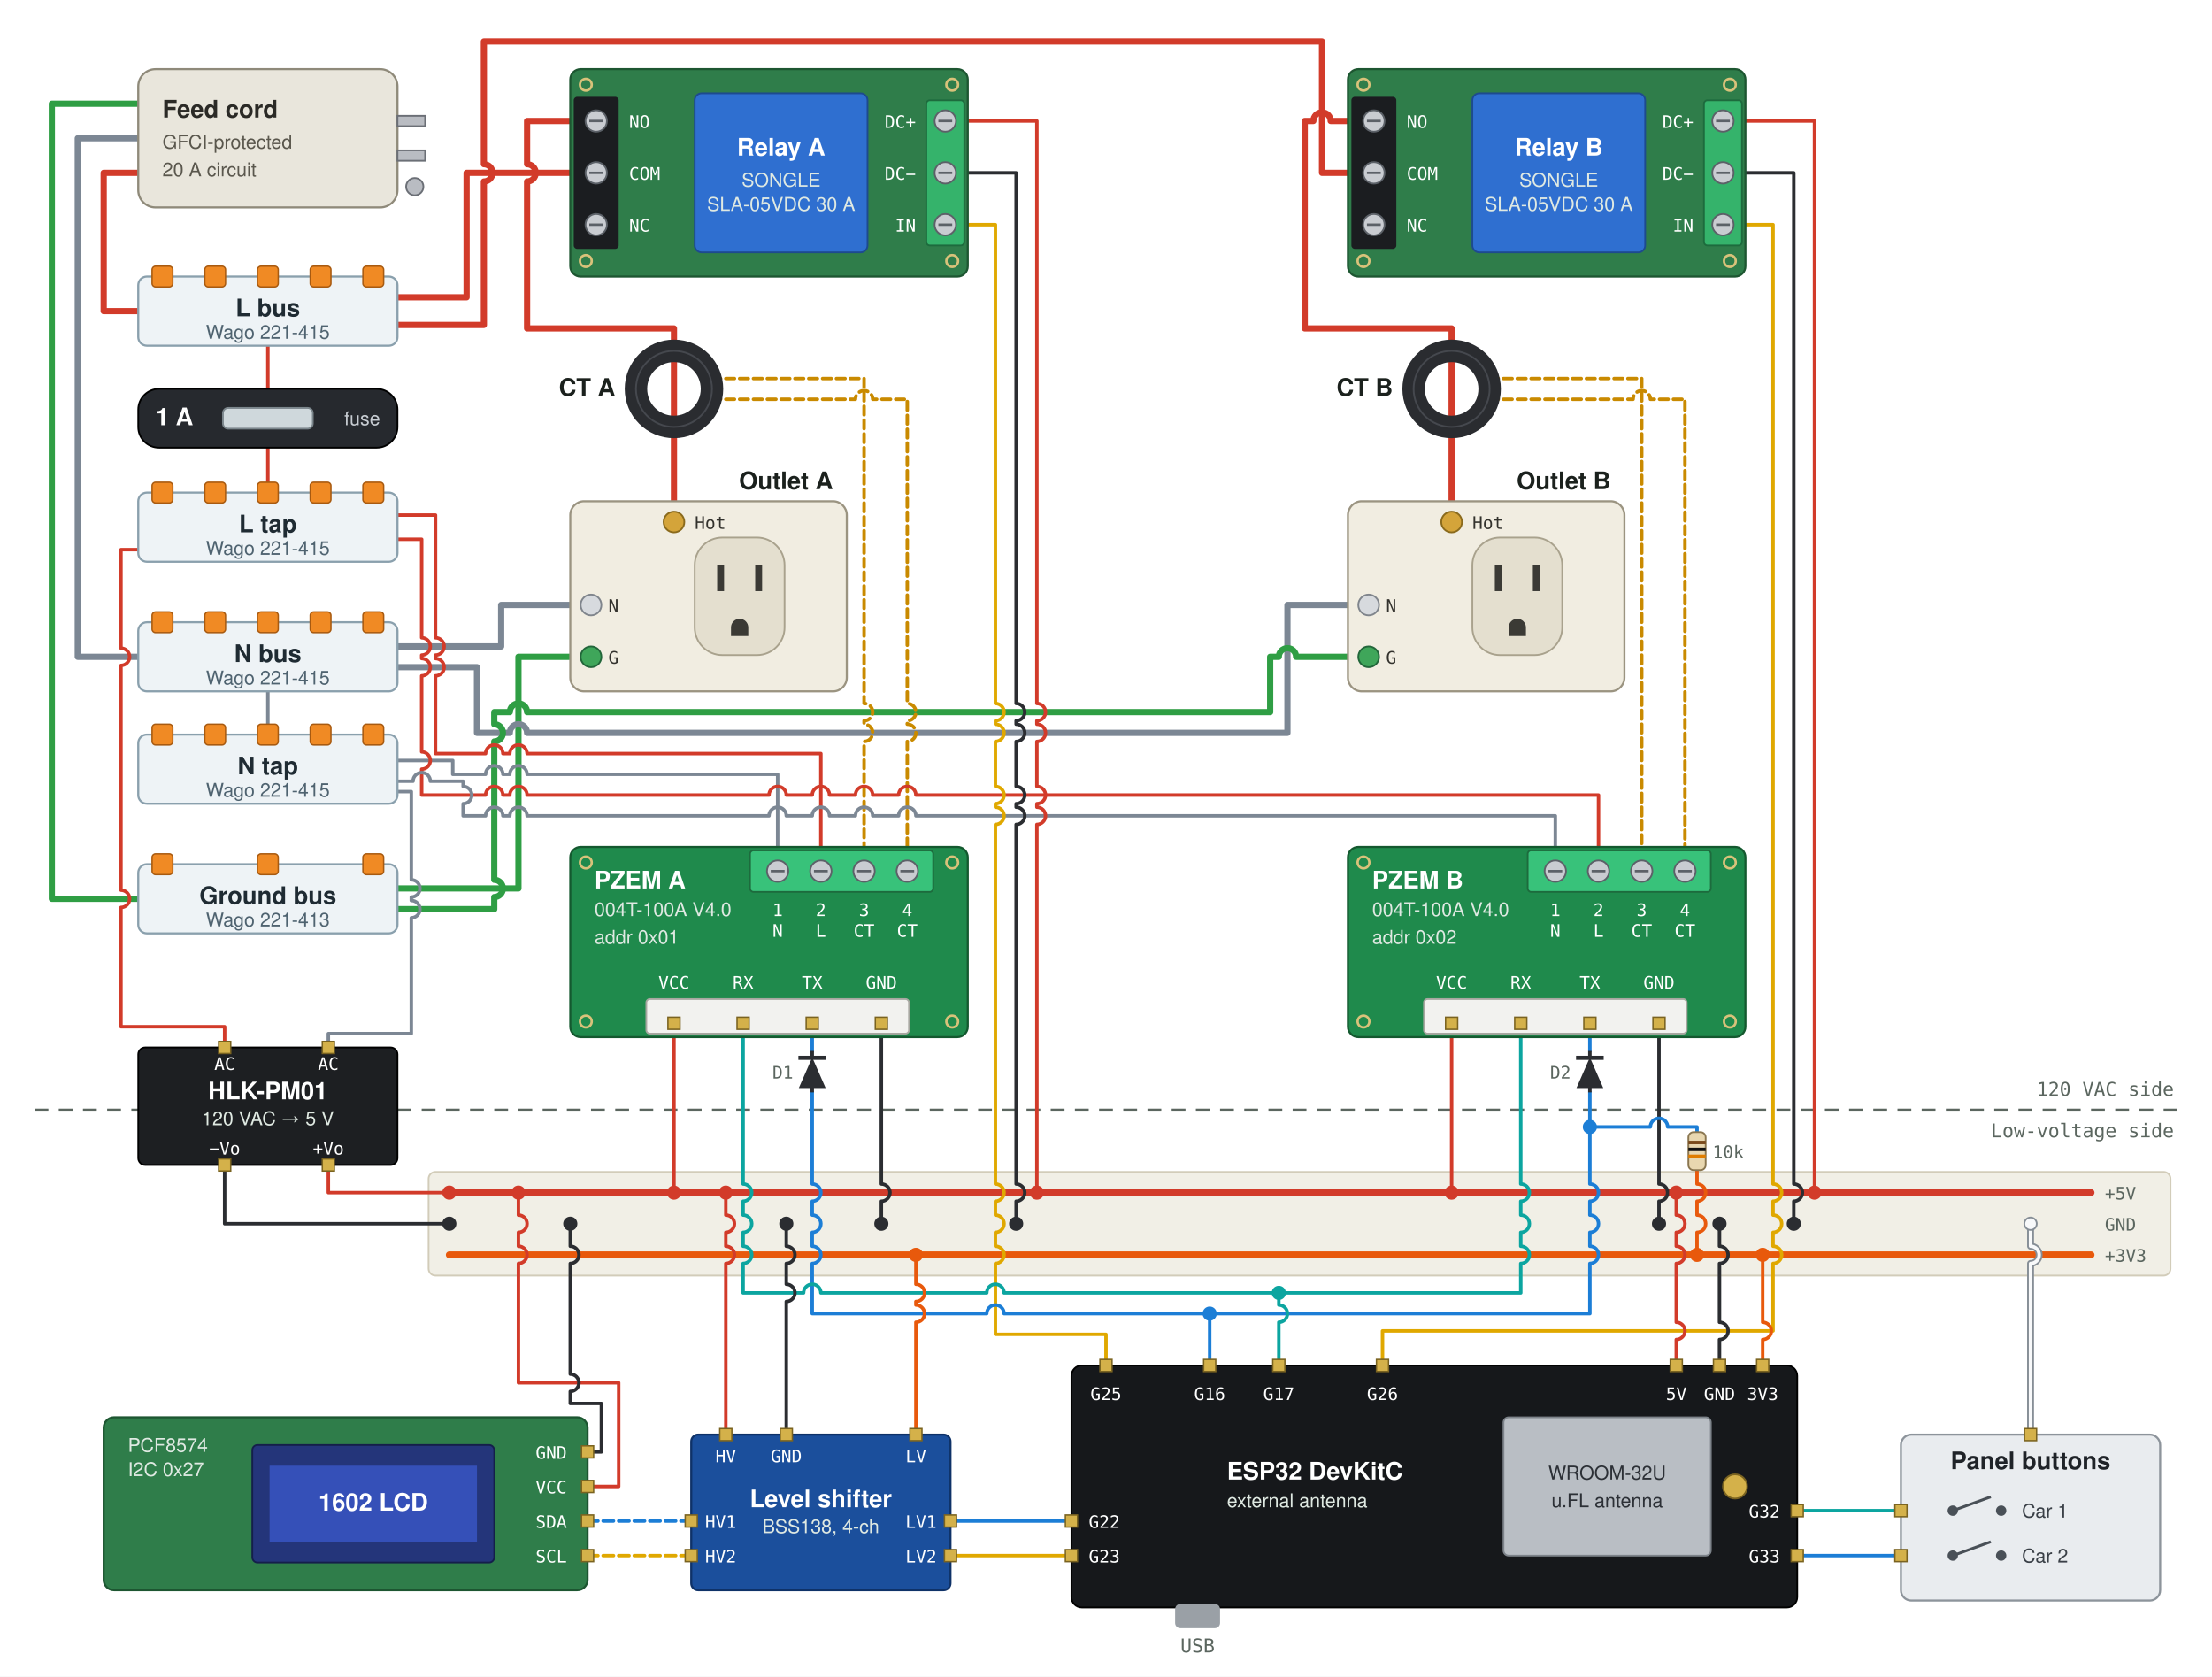
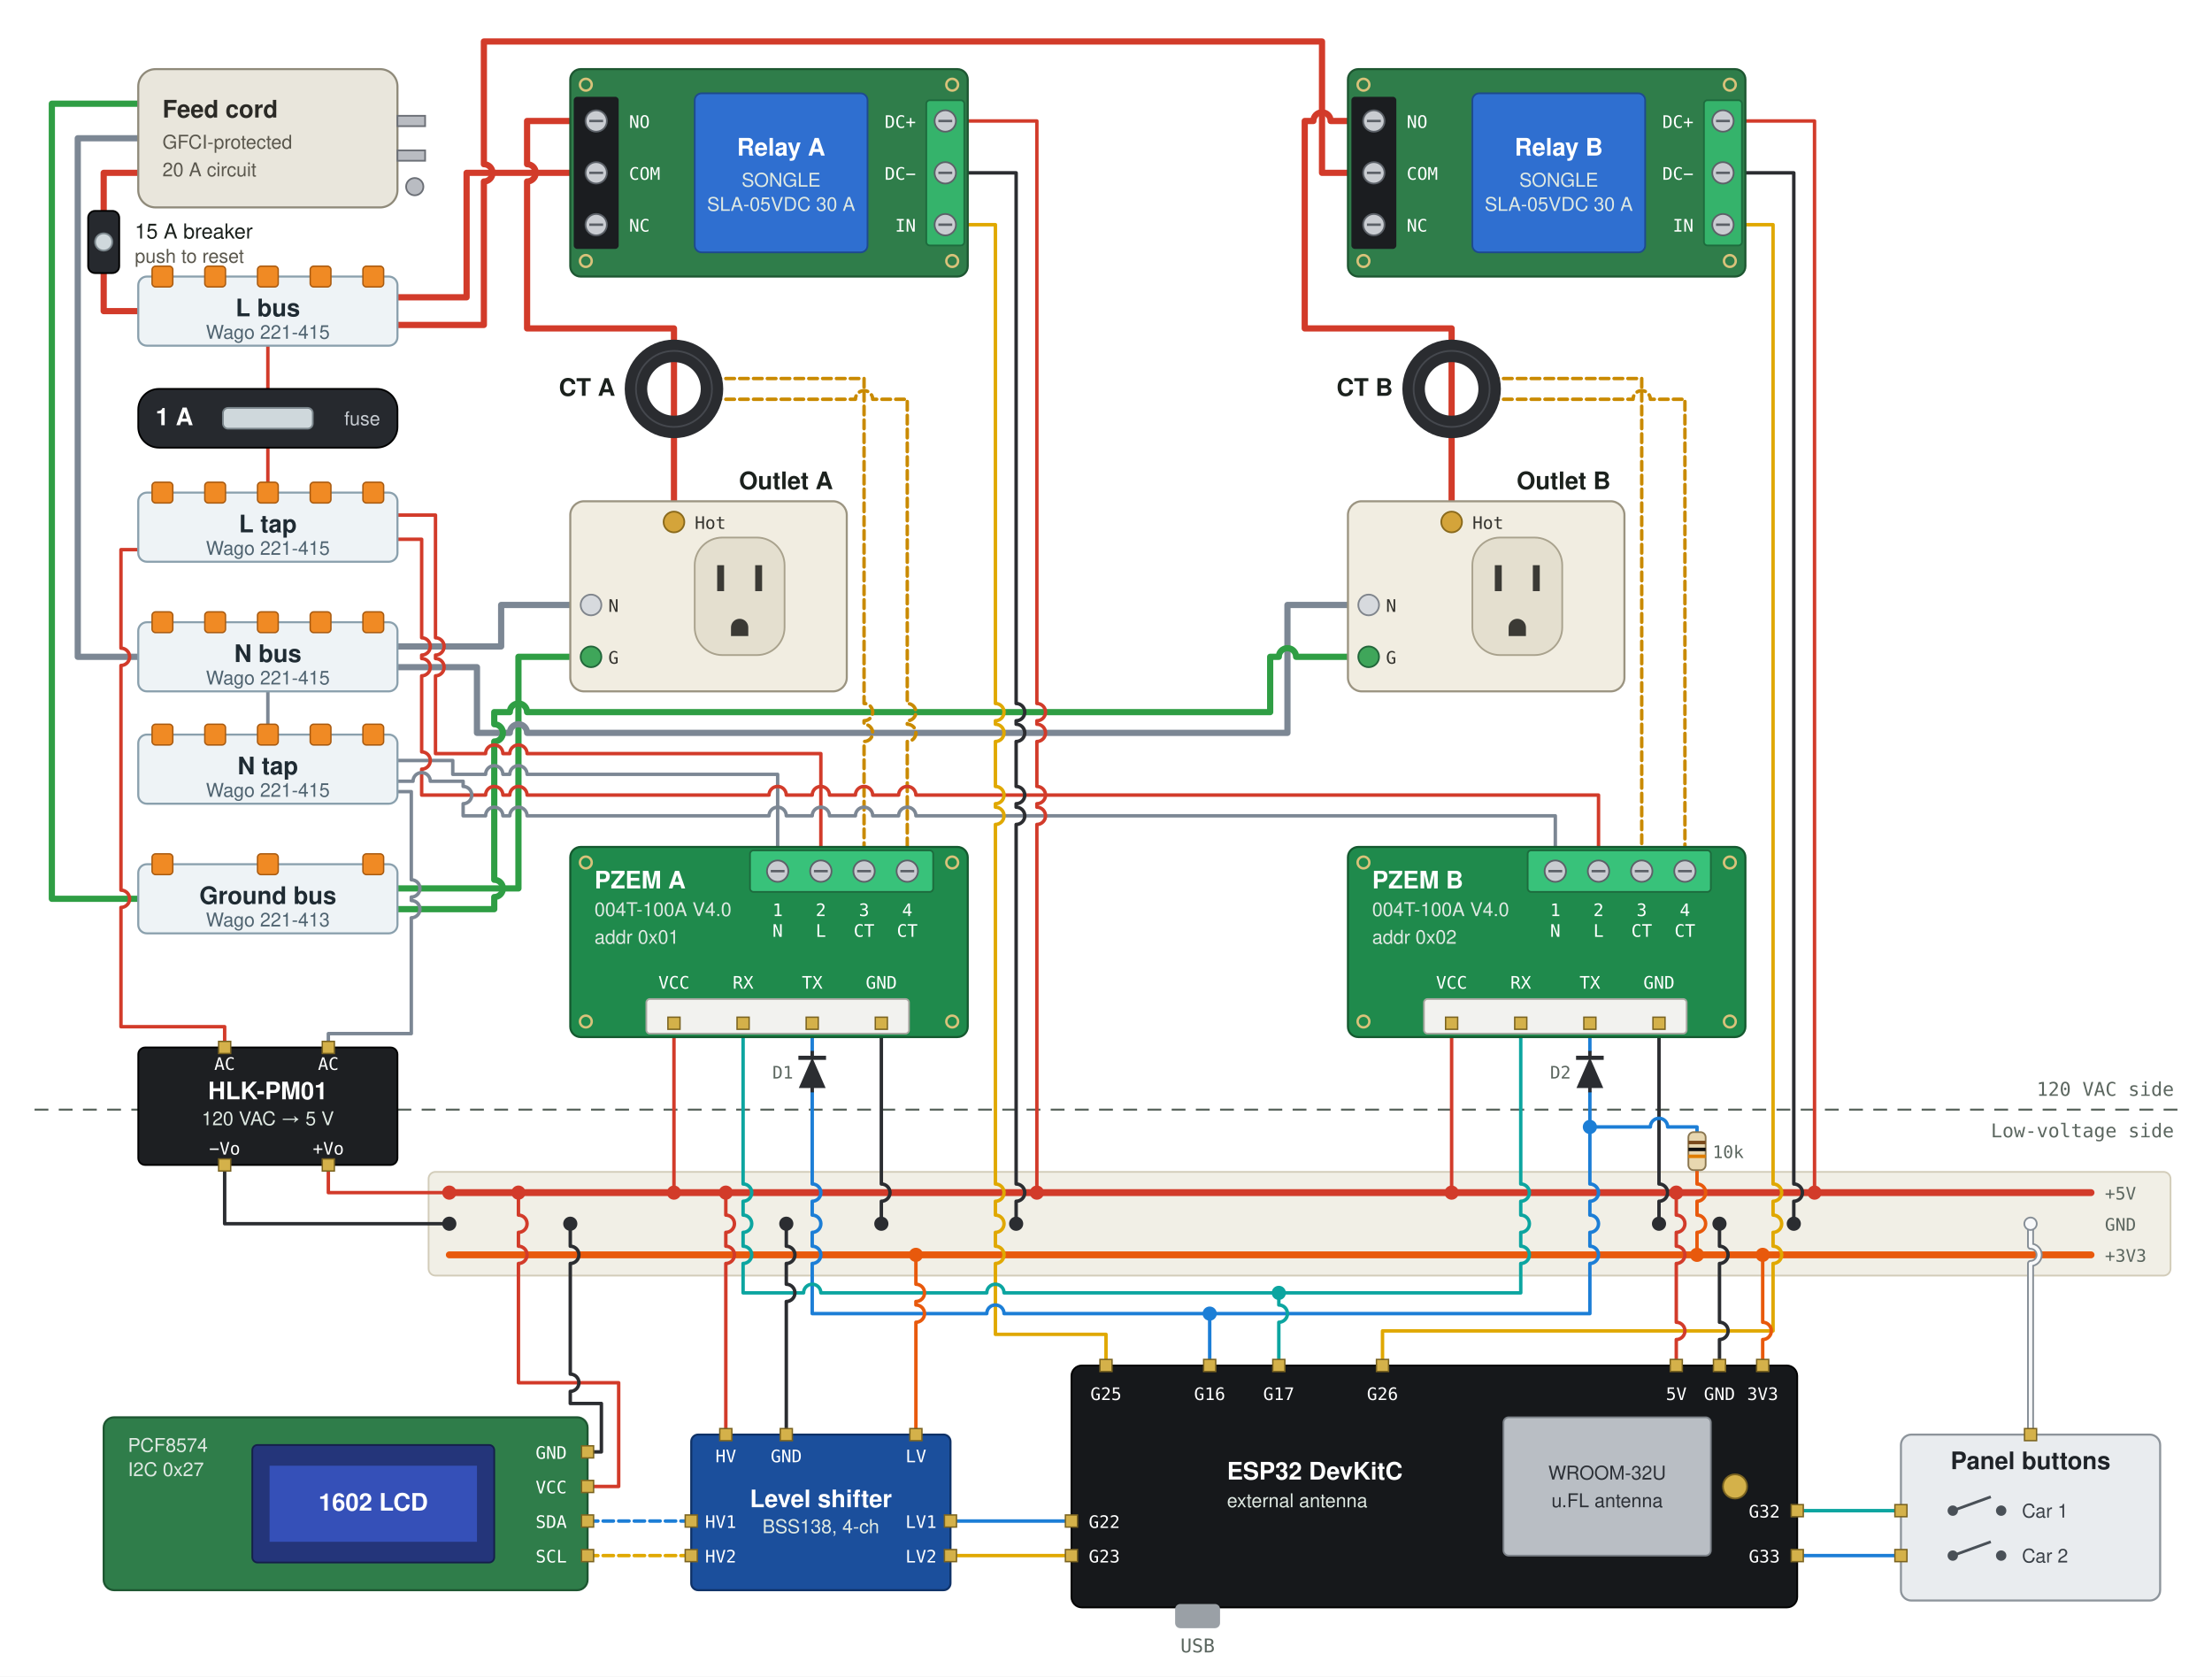
<svg xmlns="http://www.w3.org/2000/svg" width="1280" height="970" viewBox="0 0 1280 970" role="img" aria-labelledby="dt dd">
  <style>
.w{fill:none;stroke-linecap:round;stroke-linejoin:round;stroke-width:2}
.heavy{stroke-width:3.6}
.hot{stroke:#d23b2a}.neu{stroke:#7c8794}.gnd_ac{stroke:#2f9e44}.ctl{stroke:#c98a00;stroke-dasharray:5 3}
.v5{stroke:#d23b2a}.gndl{stroke:#2b2d31}.gndw{stroke:#f8f9fa}.casing{stroke:#868e96;stroke-width:4}.v33{stroke:#e8590c}.tx{stroke:#1c7ed6}.rx{stroke:#0ca5a0}.sda{stroke:#1c7ed6}.scl{stroke:#e0a800}.i5{stroke-dasharray:6 3}.relay{stroke:#e0a800}.sw1{stroke:#0ca5a0}.sw2{stroke:#1c7ed6}
.rail{stroke-width:4}
.dot.v5{fill:#d23b2a}.dot.gndl{fill:#2b2d31}.dot.gndw{fill:#f8f9fa;stroke:#868e96}.dot.v33{fill:#e8590c}.dot.tx{fill:#1c7ed6}.dot.rx{fill:#0ca5a0}
text{font-family:"IBM Plex Sans","Segoe UI",Helvetica,Arial,sans-serif}
.lbl{font-size:12px;fill:#1b211d}
.cname{font-size:14px;font-weight:600}.cname2{font-size:14px;font-weight:600;fill:#1b211d}.cnamew{font-size:14px;font-weight:600;fill:#fff}
.csub{font-size:11px}.csubw{font-size:11px;fill:#dfe9e2}
.pin{font-family:Menlo,Consolas,monospace;font-size:10px;fill:#33322d}.pinw{font-family:Menlo,Consolas,monospace;font-size:10px;fill:#fff}
.railt{font-family:Menlo,Consolas,monospace;font-size:10px;fill:#5b665f}
.zone{font-family:Menlo,Consolas,monospace;font-size:11px;fill:#5b665f}
.bb{fill:#f1efe6;stroke:#d2ccb9}.iso{stroke:#5b665f;stroke-dasharray:8 6;stroke-width:1.2}
</style>
  <rect width="100%" height="100%" fill="#ffffff" />
  <g class="comp-under">
    <line x1="20" y1="642" x2="1260" y2="642" class="iso" />
    <rect x="248" y="678" width="1008" height="60" rx="4" class="bb" />
  </g>
  <g class="wires">
    <path class="w v5 rail" d="M260 690 L1210 690" />
    <path class="w gnd rail" d="M260 708 L1210 708" />
    <path class="w v33 rail" d="M260 726 L1210 726" />
    <path class="w hot heavy" d="M80 100 L60 100 L60 180 L80 180" />
    <path class="w neu heavy" d="M80 80 L45 80 L45 380 L80 380" />
    <path class="w gnd_ac heavy" d="M80 60 L30 60 L30 520 L80 520" />
    <path class="w hot" d="M155 200 L155 225" />
    <path class="w hot" d="M155 259 L155 285" />
    <path class="w neu" d="M155 400 L155 425" />
    <path class="w hot heavy" d="M230 172 L270 172 L270 100 L330 100" />
    <path class="w hot heavy" d="M230 188 L280 188 L280 105 A5 5 0 0 0 280 95 L280 24 L765 24 L765 100 L780 100" />
    <path class="w hot heavy" d="M330 70 L305 70 L305 95 A5 5 0 0 1 305 105 L305 190 L390 190 L390 302" />
    <path class="w hot heavy" d="M780 70 L770 70 A5 5 0 0 0 760 70 L755 70 L755 190 L840 190 L840 302" />
    <path class="w neu heavy" d="M230 374 L290 374 L290 350 L342 350" />
    <path class="w gnd_ac heavy" d="M230 514 L300 514 L300 380 L342 380" />
    <path class="w neu heavy" d="M230 386 L276 386 L276 424 L295 424 A5 5 0 0 1 305 424 L745 424 L745 350 L792 350" />
    <path class="w gnd_ac heavy" d="M230 526 L286 526 L286 519 A5 5 0 0 0 286 509 L286 429 A5 5 0 0 0 286 419 L286 412 L295 412 A5 5 0 0 1 305 412 L735 412 L735 380 L740 380 A5 5 0 0 1 750 380 L792 380" />
    <path class="w ctl" d="M412 219 L500 219 L500 407 A5 5 0 0 1 500 417 L500 419 A5 5 0 0 1 500 429 L500 503" />
    <path class="w ctl" d="M412 231 L495 231 A5 5 0 0 1 505 231 L525 231 L525 407 A5 5 0 0 1 525 417 L525 419 A5 5 0 0 1 525 429 L525 503" />
    <path class="w ctl" d="M862 219 L950 219 L950 503" />
    <path class="w ctl" d="M862 231 L945 231 A5 5 0 0 1 955 231 L975 231 L975 503" />
    <path class="w hot" d="M230 298 L252 298 L252 369 A5 5 0 0 1 252 379 L252 381 A5 5 0 0 1 252 391 L252 436 L281 436 A5 5 0 0 1 291 436 L295 436 A5 5 0 0 1 305 436 L475 436 L475 503" />
    <path class="w neu" d="M230 440 L262 440 L262 448 L281 448 A5 5 0 0 1 291 448 L295 448 A5 5 0 0 1 305 448 L450 448 L450 503" />
    <path class="w hot" d="M230 312 L244 312 L244 369 A5 5 0 0 1 244 379 L244 381 A5 5 0 0 1 244 391 L244 435 A5 5 0 0 1 244 445 L244 460 L281 460 A5 5 0 0 1 291 460 L295 460 A5 5 0 0 1 305 460 L445 460 A5 5 0 0 1 455 460 L470 460 A5 5 0 0 1 480 460 L495 460 A5 5 0 0 1 505 460 L520 460 A5 5 0 0 1 530 460 L925 460 L925 503" />
    <path class="w neu" d="M230 452 L239 452 A5 5 0 0 1 249 452 L268 452 L268 455 A5 5 0 0 1 268 465 L268 472 L281 472 A5 5 0 0 1 291 472 L295 472 A5 5 0 0 1 305 472 L445 472 A5 5 0 0 1 455 472 L470 472 A5 5 0 0 1 480 472 L495 472 A5 5 0 0 1 505 472 L520 472 A5 5 0 0 1 530 472 L900 472 L900 503" />
    <path class="w hot" d="M80 318 L70 318 L70 375 A5 5 0 0 1 70 385 L70 515 A5 5 0 0 1 70 525 L70 594 L130 594 L130 606" />
    <path class="w neu" d="M230 458 L238 458 L238 509 A5 5 0 0 1 238 519 L238 521 A5 5 0 0 1 238 531 L238 598 L190 598 L190 606" />
    <path class="w v5" d="M190 674 L190 690 L260 690" />
    <path class="w gndl" d="M130 674 L130 708 L260 708" />
    <path class="w v5" d="M547 70 L600 70 L600 407 A5 5 0 0 1 600 417 L600 419 A5 5 0 0 1 600 429 L600 455 A5 5 0 0 1 600 465 L600 467 A5 5 0 0 1 600 477 L600 690" />
    <path class="w gndl" d="M547 100 L588 100 L588 407 A5 5 0 0 1 588 417 L588 419 A5 5 0 0 1 588 429 L588 455 A5 5 0 0 1 588 465 L588 467 A5 5 0 0 1 588 477 L588 685 A5 5 0 0 1 588 695 L588 708" />
    <path class="w relay" d="M547 130 L576 130 L576 407 A5 5 0 0 1 576 417 L576 419 A5 5 0 0 1 576 429 L576 455 A5 5 0 0 1 576 465 L576 467 A5 5 0 0 1 576 477 L576 685 A5 5 0 0 1 576 695 L576 703 A5 5 0 0 1 576 713 L576 721 A5 5 0 0 1 576 731 L576 772 L640 772 L640 790" />
    <path class="w v5" d="M997 70 L1050 70 L1050 690" />
    <path class="w gndl" d="M997 100 L1038 100 L1038 685 A5 5 0 0 1 1038 695 L1038 708" />
    <path class="w relay" d="M997 130 L1026 130 L1026 685 A5 5 0 0 1 1026 695 L1026 703 A5 5 0 0 1 1026 713 L1026 721 A5 5 0 0 1 1026 731 L1026 770 L800 770 L800 790" />
    <path class="w v5" d="M390 592 L390 690" />
    <path class="w gndl" d="M510 592 L510 685 A5 5 0 0 1 510 695 L510 708" />
    <path class="w v5" d="M840 592 L840 690" />
    <path class="w gndl" d="M960 592 L960 685 A5 5 0 0 1 960 695 L960 708" />
    <path class="w tx" d="M470 592 L470 608" />
    <path class="w tx" d="M920 592 L920 608" />
    <path class="w tx" d="M470 632 L470 685 A5 5 0 0 1 470 695 L470 703 A5 5 0 0 1 470 713 L470 721 A5 5 0 0 1 470 731 L470 760 L571 760 A5 5 0 0 1 581 760 L700 760" />
    <path class="w tx" d="M920 632 L920 685 A5 5 0 0 1 920 695 L920 703 A5 5 0 0 1 920 713 L920 721 A5 5 0 0 1 920 731 L920 760 L700 760" />
    <path class="w tx" d="M920 652 L955 652 A5 5 0 0 1 965 652 L982 652 L982 655" />
    <path class="w v33" d="M982 677 L982 685 A5 5 0 0 1 982 695 L982 703 A5 5 0 0 1 982 713 L982 726" />
    <path class="w tx" d="M700 760 L700 790" />
    <path class="w rx" d="M430 592 L430 685 A5 5 0 0 1 430 695 L430 703 A5 5 0 0 1 430 713 L430 721 A5 5 0 0 1 430 731 L430 748 L465 748 A5 5 0 0 1 475 748 L571 748 A5 5 0 0 1 581 748 L740 748" />
    <path class="w rx" d="M880 592 L880 685 A5 5 0 0 1 880 695 L880 703 A5 5 0 0 1 880 713 L880 721 A5 5 0 0 1 880 731 L880 748 L740 748" />
    <path class="w rx" d="M740 748 L740 755 A5 5 0 0 1 740 765 L740 790" />
    <path class="w v5" d="M970 790 L970 775 A5 5 0 0 0 970 765 L970 731 A5 5 0 0 0 970 721 L970 713 A5 5 0 0 0 970 703 L970 690" />
    <path class="w gndl" d="M995 790 L995 775 A5 5 0 0 0 995 765 L995 731 A5 5 0 0 0 995 721 L995 708" />
    <path class="w v33" d="M1020 790 L1020 775 A5 5 0 0 0 1020 765 L1020 726" />
    <path class="w sda i5" d="M340 880 L400 880" />
    <path class="w scl i5" d="M340 900 L400 900" />
    <path class="w sda" d="M550 880 L620 880" />
    <path class="w scl" d="M550 900 L620 900" />
    <path class="w v5" d="M340 860 L358 860 L358 800 L300 800 L300 731 A5 5 0 0 0 300 721 L300 713 A5 5 0 0 0 300 703 L300 690" />
    <path class="w gndl" d="M340 840 L348 840 L348 812 L330 812 L330 805 A5 5 0 0 0 330 795 L330 731 A5 5 0 0 0 330 721 L330 708" />
    <path class="w v5" d="M420 830 L420 731 A5 5 0 0 0 420 721 L420 713 A5 5 0 0 0 420 703 L420 690" />
    <path class="w gndl" d="M455 830 L455 753 A5 5 0 0 0 455 743 L455 731 A5 5 0 0 0 455 721 L455 708" />
    <path class="w v33" d="M530 830 L530 765 A5 5 0 0 0 530 755 L530 753 A5 5 0 0 0 530 743 L530 726" />
    <path class="w sw1" d="M1040 874 L1100 874" />
    <path class="w sw2" d="M1040 900 L1070 900 L1070 900 L1100 900" />
    <path class="w casing" d="M1175 830 L1175 731 A5 5 0 0 0 1175 721 L1175 708" />
    <path class="w gndw" d="M1175 830 L1175 731 A5 5 0 0 0 1175 721 L1175 708" />
  </g>
  <g class="comps">
    <text x="1258" y="634" class="zone" text-anchor="end">120 VAC side</text>
    <text x="1258" y="658" class="zone" text-anchor="end">Low-voltage side</text>
    <rect x="80" y="40" width="150" height="80" rx="10" fill="#e9e6dc" stroke="#8f8a7a" stroke-width="1.2" />
    <rect x="230" y="67" width="16" height="6" fill="#b9bcc2" stroke="#6b6f76" />
    <rect x="230" y="87" width="16" height="6" fill="#b9bcc2" stroke="#6b6f76" />
    <circle cx="240" cy="108" r="5" fill="#b9bcc2" stroke="#6b6f76" />
    <text x="94" y="68" class="cname" text-anchor="start" fill="#2b2a26">Feed cord</text>
    <text x="94" y="86" class="csub" text-anchor="start" fill="#5a574d">GFCI-protected</text>
    <text x="94" y="102" class="csub" text-anchor="start" fill="#5a574d">20 A circuit</text>
+     <rect x="51" y="122" width="18" height="36" rx="4" fill="#26292e" stroke="#000" stroke-width="1" />
+     <circle cx="60" cy="140.0" r="5" fill="#cfd8dc" stroke="#7b868c" />
+     <text x="78" y="138.0" class="lbl" text-anchor="start">15 A breaker</text>
+     <text x="78" y="152.0" class="csub" text-anchor="start" fill="#5a574d">push to reset</text>
    <rect x="80" y="160" width="150" height="40" rx="5" fill="#eef3f6" stroke="#8aa0ad" stroke-width="1.2" />
    <rect x="88.0" y="154" width="12" height="12" rx="2" fill="#f08a24" stroke="#a85a10" stroke-width="0.8" />
    <rect x="118.5" y="154" width="12" height="12" rx="2" fill="#f08a24" stroke="#a85a10" stroke-width="0.8" />
    <rect x="149.0" y="154" width="12" height="12" rx="2" fill="#f08a24" stroke="#a85a10" stroke-width="0.8" />
    <rect x="179.5" y="154" width="12" height="12" rx="2" fill="#f08a24" stroke="#a85a10" stroke-width="0.8" />
    <rect x="210.0" y="154" width="12" height="12" rx="2" fill="#f08a24" stroke="#a85a10" stroke-width="0.8" />
    <text x="155.0" y="183.0" class="cname" text-anchor="middle" fill="#1f2b33">L bus</text>
    <text x="155.0" y="196.0" class="csub" text-anchor="middle" fill="#4f6370">Wago 221-415</text>
    <rect x="80" y="225" width="150" height="34" rx="12" fill="#26292e" stroke="#000" stroke-width="1" />
    <rect x="129.0" y="236.0" width="52" height="12" rx="3" fill="#cfd8dc" stroke="#7b868c" />
    <text x="90" y="246.0" class="cname" text-anchor="start" fill="#ffffff">1 A</text>
    <text x="220" y="246.0" class="csub" text-anchor="end" fill="#c7ccd2">fuse</text>
    <rect x="80" y="285" width="150" height="40" rx="5" fill="#eef3f6" stroke="#8aa0ad" stroke-width="1.2" />
    <rect x="88.0" y="279" width="12" height="12" rx="2" fill="#f08a24" stroke="#a85a10" stroke-width="0.8" />
    <rect x="118.5" y="279" width="12" height="12" rx="2" fill="#f08a24" stroke="#a85a10" stroke-width="0.8" />
    <rect x="149.0" y="279" width="12" height="12" rx="2" fill="#f08a24" stroke="#a85a10" stroke-width="0.8" />
    <rect x="179.5" y="279" width="12" height="12" rx="2" fill="#f08a24" stroke="#a85a10" stroke-width="0.8" />
    <rect x="210.0" y="279" width="12" height="12" rx="2" fill="#f08a24" stroke="#a85a10" stroke-width="0.8" />
    <text x="155.0" y="308.0" class="cname" text-anchor="middle" fill="#1f2b33">L tap</text>
    <text x="155.0" y="321.0" class="csub" text-anchor="middle" fill="#4f6370">Wago 221-415</text>
    <rect x="80" y="360" width="150" height="40" rx="5" fill="#eef3f6" stroke="#8aa0ad" stroke-width="1.2" />
    <rect x="88.0" y="354" width="12" height="12" rx="2" fill="#f08a24" stroke="#a85a10" stroke-width="0.8" />
    <rect x="118.5" y="354" width="12" height="12" rx="2" fill="#f08a24" stroke="#a85a10" stroke-width="0.8" />
    <rect x="149.0" y="354" width="12" height="12" rx="2" fill="#f08a24" stroke="#a85a10" stroke-width="0.8" />
    <rect x="179.5" y="354" width="12" height="12" rx="2" fill="#f08a24" stroke="#a85a10" stroke-width="0.8" />
    <rect x="210.0" y="354" width="12" height="12" rx="2" fill="#f08a24" stroke="#a85a10" stroke-width="0.8" />
    <text x="155.0" y="383.0" class="cname" text-anchor="middle" fill="#1f2b33">N bus</text>
    <text x="155.0" y="396.0" class="csub" text-anchor="middle" fill="#4f6370">Wago 221-415</text>
    <rect x="80" y="425" width="150" height="40" rx="5" fill="#eef3f6" stroke="#8aa0ad" stroke-width="1.2" />
    <rect x="88.0" y="419" width="12" height="12" rx="2" fill="#f08a24" stroke="#a85a10" stroke-width="0.8" />
    <rect x="118.5" y="419" width="12" height="12" rx="2" fill="#f08a24" stroke="#a85a10" stroke-width="0.8" />
    <rect x="149.0" y="419" width="12" height="12" rx="2" fill="#f08a24" stroke="#a85a10" stroke-width="0.8" />
    <rect x="179.5" y="419" width="12" height="12" rx="2" fill="#f08a24" stroke="#a85a10" stroke-width="0.8" />
    <rect x="210.0" y="419" width="12" height="12" rx="2" fill="#f08a24" stroke="#a85a10" stroke-width="0.8" />
    <text x="155.0" y="448.0" class="cname" text-anchor="middle" fill="#1f2b33">N tap</text>
    <text x="155.0" y="461.0" class="csub" text-anchor="middle" fill="#4f6370">Wago 221-415</text>
    <rect x="80" y="500" width="150" height="40" rx="5" fill="#eef3f6" stroke="#8aa0ad" stroke-width="1.2" />
    <rect x="88.0" y="494" width="12" height="12" rx="2" fill="#f08a24" stroke="#a85a10" stroke-width="0.8" />
    <rect x="149.0" y="494" width="12" height="12" rx="2" fill="#f08a24" stroke="#a85a10" stroke-width="0.8" />
    <rect x="210.0" y="494" width="12" height="12" rx="2" fill="#f08a24" stroke="#a85a10" stroke-width="0.8" />
    <text x="155.0" y="523.0" class="cname" text-anchor="middle" fill="#1f2b33">Ground bus</text>
    <text x="155.0" y="536.0" class="csub" text-anchor="middle" fill="#4f6370">Wago 221-413</text>
    <rect x="330" y="40" width="230" height="120" rx="6" fill="#2f7d4a" stroke="#1d5631" stroke-width="1.2" />
    <circle cx="339" cy="49" r="3.4" fill="none" stroke="#d9c27a" stroke-width="1.4" />
    <circle cx="551" cy="49" r="3.4" fill="none" stroke="#d9c27a" stroke-width="1.4" />
    <circle cx="339" cy="151" r="3.4" fill="none" stroke="#d9c27a" stroke-width="1.4" />
    <circle cx="551" cy="151" r="3.4" fill="none" stroke="#d9c27a" stroke-width="1.4" />
    <rect x="332" y="56" width="26" height="88" fill="#1b1d20" rx="2" />
    <circle cx="345" cy="70" r="6.2" fill="#c9ccd1" stroke="#5c6168" stroke-width="1" />
    <line x1="341" y1="70" x2="349" y2="70" stroke="#5c6168" stroke-width="1.4" />
    <text x="364" y="74" class="pinw" text-anchor="start">NO</text>
    <circle cx="345" cy="100" r="6.2" fill="#c9ccd1" stroke="#5c6168" stroke-width="1" />
    <line x1="341" y1="100" x2="349" y2="100" stroke="#5c6168" stroke-width="1.4" />
    <text x="364" y="104" class="pinw" text-anchor="start">COM</text>
    <circle cx="345" cy="130" r="6.2" fill="#c9ccd1" stroke="#5c6168" stroke-width="1" />
    <line x1="341" y1="130" x2="349" y2="130" stroke="#5c6168" stroke-width="1.4" />
    <text x="364" y="134" class="pinw" text-anchor="start">NC</text>
    <rect x="402" y="54" width="100" height="92" rx="4" fill="#2f6fd0" stroke="#1d4a8f" />
    <text x="452" y="90.0" class="cnamew" text-anchor="middle">Relay A</text>
    <text x="452" y="108.0" class="csubw" text-anchor="middle">SONGLE</text>
    <text x="452" y="122.0" class="csubw" text-anchor="middle">SLA-05VDC 30 A</text>
    <rect x="536" y="58" width="22" height="84" fill="#35b36b" stroke="#1d6b3d" rx="2" />
    <circle cx="547" cy="70" r="6.2" fill="#c9ccd1" stroke="#5c6168" stroke-width="1" />
    <line x1="543" y1="70" x2="551" y2="70" stroke="#5c6168" stroke-width="1.4" />
    <text x="530" y="74" class="pinw" text-anchor="end">DC+</text>
    <circle cx="547" cy="100" r="6.2" fill="#c9ccd1" stroke="#5c6168" stroke-width="1" />
    <line x1="543" y1="100" x2="551" y2="100" stroke="#5c6168" stroke-width="1.4" />
    <text x="530" y="104" class="pinw" text-anchor="end">DC−</text>
    <circle cx="547" cy="130" r="6.2" fill="#c9ccd1" stroke="#5c6168" stroke-width="1" />
    <line x1="543" y1="130" x2="551" y2="130" stroke="#5c6168" stroke-width="1.4" />
    <text x="530" y="134" class="pinw" text-anchor="end">IN</text>
    <rect x="330" y="290" width="160" height="110" rx="8" fill="#f1ede1" stroke="#9b9481" stroke-width="1.2" />
    <rect x="402" y="311.0" width="52" height="68" rx="16" fill="#e4dfcf" stroke="#a9a28d" />
    <rect x="415" y="327.0" width="4" height="15" fill="#3b3a35" />
    <rect x="437" y="327.0" width="4" height="15" fill="#3b3a35" />
    <path d="M423 363.0 a5 5 0 0 1 10 0 v5 h-10 z" fill="#3b3a35" />
    <circle cx="390" cy="302" r="6" fill="#d4a43a" stroke="#8a6a1c" />
    <text x="402" y="306" class="pin" text-anchor="start">Hot</text>
    <circle cx="342" cy="350" r="6" fill="#d7dade" stroke="#80858c" />
    <text x="352" y="354" class="pin" text-anchor="start">N</text>
    <circle cx="342" cy="380" r="6" fill="#3fa65a" stroke="#22663a" />
    <text x="352" y="384" class="pin" text-anchor="start">G</text>
    <text x="482" y="283" class="cname2" text-anchor="end">Outlet A</text>
    <rect x="330" y="490" width="230" height="110" rx="6" fill="#1f8a4c" stroke="#14592f" stroke-width="1.2" />
    <circle cx="339" cy="499" r="3.4" fill="none" stroke="#d9c27a" stroke-width="1.4" />
    <circle cx="551" cy="499" r="3.4" fill="none" stroke="#d9c27a" stroke-width="1.4" />
    <circle cx="339" cy="591" r="3.4" fill="none" stroke="#d9c27a" stroke-width="1.4" />
    <circle cx="551" cy="591" r="3.4" fill="none" stroke="#d9c27a" stroke-width="1.4" />
    <rect x="434" y="492" width="106" height="24" fill="#38c27a" stroke="#1d6b3d" rx="2" />
    <circle cx="450" cy="504" r="6.2" fill="#c9ccd1" stroke="#5c6168" stroke-width="1" />
    <line x1="446" y1="504" x2="454" y2="504" stroke="#5c6168" stroke-width="1.4" />
    <text x="450" y="530" class="pinw" text-anchor="middle">1</text>
    <text x="450" y="542" class="pinw" text-anchor="middle">N</text>
    <circle cx="475" cy="504" r="6.2" fill="#c9ccd1" stroke="#5c6168" stroke-width="1" />
    <line x1="471" y1="504" x2="479" y2="504" stroke="#5c6168" stroke-width="1.4" />
    <text x="475" y="530" class="pinw" text-anchor="middle">2</text>
    <text x="475" y="542" class="pinw" text-anchor="middle">L</text>
    <circle cx="500" cy="504" r="6.2" fill="#c9ccd1" stroke="#5c6168" stroke-width="1" />
    <line x1="496" y1="504" x2="504" y2="504" stroke="#5c6168" stroke-width="1.4" />
    <text x="500" y="530" class="pinw" text-anchor="middle">3</text>
    <text x="500" y="542" class="pinw" text-anchor="middle">CT</text>
    <circle cx="525" cy="504" r="6.2" fill="#c9ccd1" stroke="#5c6168" stroke-width="1" />
    <line x1="521" y1="504" x2="529" y2="504" stroke="#5c6168" stroke-width="1.4" />
    <text x="525" y="530" class="pinw" text-anchor="middle">4</text>
    <text x="525" y="542" class="pinw" text-anchor="middle">CT</text>
    <rect x="374" y="578" width="152" height="20" fill="#f2f2ef" stroke="#a7a7a0" rx="2" />
    <rect x="386.5" y="588.5" width="7" height="7" fill="#d4b14a" stroke="#7a6320" stroke-width="0.8" />
    <text x="390" y="572" class="pinw" text-anchor="middle">VCC</text>
    <rect x="426.5" y="588.5" width="7" height="7" fill="#d4b14a" stroke="#7a6320" stroke-width="0.8" />
    <text x="430" y="572" class="pinw" text-anchor="middle">RX</text>
    <rect x="466.5" y="588.5" width="7" height="7" fill="#d4b14a" stroke="#7a6320" stroke-width="0.8" />
    <text x="470" y="572" class="pinw" text-anchor="middle">TX</text>
    <rect x="506.5" y="588.5" width="7" height="7" fill="#d4b14a" stroke="#7a6320" stroke-width="0.8" />
    <text x="510" y="572" class="pinw" text-anchor="middle">GND</text>
    <text x="344" y="514" class="cnamew" text-anchor="start">PZEM A</text>
    <text x="344" y="530" class="csubw" text-anchor="start">004T-100A V4.0</text>
    <text x="344" y="546" class="csubw" text-anchor="start">addr 0x01</text>
    <circle cx="390" cy="225" r="22" fill="none" stroke="#2a2c30" stroke-width="13" />
    <circle cx="390" cy="225" r="22" fill="none" stroke="#45484e" stroke-width="1" />
    <text x="356" y="229" class="cname2" text-anchor="end">CT A</text>
    <rect x="780" y="40" width="230" height="120" rx="6" fill="#2f7d4a" stroke="#1d5631" stroke-width="1.2" />
    <circle cx="789" cy="49" r="3.4" fill="none" stroke="#d9c27a" stroke-width="1.4" />
    <circle cx="1001" cy="49" r="3.4" fill="none" stroke="#d9c27a" stroke-width="1.4" />
    <circle cx="789" cy="151" r="3.4" fill="none" stroke="#d9c27a" stroke-width="1.4" />
    <circle cx="1001" cy="151" r="3.4" fill="none" stroke="#d9c27a" stroke-width="1.4" />
    <rect x="782" y="56" width="26" height="88" fill="#1b1d20" rx="2" />
    <circle cx="795" cy="70" r="6.2" fill="#c9ccd1" stroke="#5c6168" stroke-width="1" />
    <line x1="791" y1="70" x2="799" y2="70" stroke="#5c6168" stroke-width="1.4" />
    <text x="814" y="74" class="pinw" text-anchor="start">NO</text>
    <circle cx="795" cy="100" r="6.2" fill="#c9ccd1" stroke="#5c6168" stroke-width="1" />
    <line x1="791" y1="100" x2="799" y2="100" stroke="#5c6168" stroke-width="1.4" />
    <text x="814" y="104" class="pinw" text-anchor="start">COM</text>
    <circle cx="795" cy="130" r="6.2" fill="#c9ccd1" stroke="#5c6168" stroke-width="1" />
    <line x1="791" y1="130" x2="799" y2="130" stroke="#5c6168" stroke-width="1.4" />
    <text x="814" y="134" class="pinw" text-anchor="start">NC</text>
    <rect x="852" y="54" width="100" height="92" rx="4" fill="#2f6fd0" stroke="#1d4a8f" />
    <text x="902" y="90.0" class="cnamew" text-anchor="middle">Relay B</text>
    <text x="902" y="108.0" class="csubw" text-anchor="middle">SONGLE</text>
    <text x="902" y="122.0" class="csubw" text-anchor="middle">SLA-05VDC 30 A</text>
    <rect x="986" y="58" width="22" height="84" fill="#35b36b" stroke="#1d6b3d" rx="2" />
    <circle cx="997" cy="70" r="6.2" fill="#c9ccd1" stroke="#5c6168" stroke-width="1" />
    <line x1="993" y1="70" x2="1001" y2="70" stroke="#5c6168" stroke-width="1.4" />
    <text x="980" y="74" class="pinw" text-anchor="end">DC+</text>
    <circle cx="997" cy="100" r="6.2" fill="#c9ccd1" stroke="#5c6168" stroke-width="1" />
    <line x1="993" y1="100" x2="1001" y2="100" stroke="#5c6168" stroke-width="1.4" />
    <text x="980" y="104" class="pinw" text-anchor="end">DC−</text>
    <circle cx="997" cy="130" r="6.2" fill="#c9ccd1" stroke="#5c6168" stroke-width="1" />
    <line x1="993" y1="130" x2="1001" y2="130" stroke="#5c6168" stroke-width="1.4" />
    <text x="980" y="134" class="pinw" text-anchor="end">IN</text>
    <rect x="780" y="290" width="160" height="110" rx="8" fill="#f1ede1" stroke="#9b9481" stroke-width="1.2" />
    <rect x="852" y="311.0" width="52" height="68" rx="16" fill="#e4dfcf" stroke="#a9a28d" />
    <rect x="865" y="327.0" width="4" height="15" fill="#3b3a35" />
    <rect x="887" y="327.0" width="4" height="15" fill="#3b3a35" />
    <path d="M873 363.0 a5 5 0 0 1 10 0 v5 h-10 z" fill="#3b3a35" />
    <circle cx="840" cy="302" r="6" fill="#d4a43a" stroke="#8a6a1c" />
    <text x="852" y="306" class="pin" text-anchor="start">Hot</text>
    <circle cx="792" cy="350" r="6" fill="#d7dade" stroke="#80858c" />
    <text x="802" y="354" class="pin" text-anchor="start">N</text>
    <circle cx="792" cy="380" r="6" fill="#3fa65a" stroke="#22663a" />
    <text x="802" y="384" class="pin" text-anchor="start">G</text>
    <text x="932" y="283" class="cname2" text-anchor="end">Outlet B</text>
    <rect x="780" y="490" width="230" height="110" rx="6" fill="#1f8a4c" stroke="#14592f" stroke-width="1.2" />
    <circle cx="789" cy="499" r="3.4" fill="none" stroke="#d9c27a" stroke-width="1.4" />
    <circle cx="1001" cy="499" r="3.4" fill="none" stroke="#d9c27a" stroke-width="1.4" />
    <circle cx="789" cy="591" r="3.4" fill="none" stroke="#d9c27a" stroke-width="1.4" />
    <circle cx="1001" cy="591" r="3.4" fill="none" stroke="#d9c27a" stroke-width="1.4" />
    <rect x="884" y="492" width="106" height="24" fill="#38c27a" stroke="#1d6b3d" rx="2" />
    <circle cx="900" cy="504" r="6.2" fill="#c9ccd1" stroke="#5c6168" stroke-width="1" />
    <line x1="896" y1="504" x2="904" y2="504" stroke="#5c6168" stroke-width="1.4" />
    <text x="900" y="530" class="pinw" text-anchor="middle">1</text>
    <text x="900" y="542" class="pinw" text-anchor="middle">N</text>
    <circle cx="925" cy="504" r="6.2" fill="#c9ccd1" stroke="#5c6168" stroke-width="1" />
    <line x1="921" y1="504" x2="929" y2="504" stroke="#5c6168" stroke-width="1.4" />
    <text x="925" y="530" class="pinw" text-anchor="middle">2</text>
    <text x="925" y="542" class="pinw" text-anchor="middle">L</text>
    <circle cx="950" cy="504" r="6.2" fill="#c9ccd1" stroke="#5c6168" stroke-width="1" />
    <line x1="946" y1="504" x2="954" y2="504" stroke="#5c6168" stroke-width="1.4" />
    <text x="950" y="530" class="pinw" text-anchor="middle">3</text>
    <text x="950" y="542" class="pinw" text-anchor="middle">CT</text>
    <circle cx="975" cy="504" r="6.2" fill="#c9ccd1" stroke="#5c6168" stroke-width="1" />
    <line x1="971" y1="504" x2="979" y2="504" stroke="#5c6168" stroke-width="1.4" />
    <text x="975" y="530" class="pinw" text-anchor="middle">4</text>
    <text x="975" y="542" class="pinw" text-anchor="middle">CT</text>
    <rect x="824" y="578" width="152" height="20" fill="#f2f2ef" stroke="#a7a7a0" rx="2" />
    <rect x="836.5" y="588.5" width="7" height="7" fill="#d4b14a" stroke="#7a6320" stroke-width="0.8" />
    <text x="840" y="572" class="pinw" text-anchor="middle">VCC</text>
    <rect x="876.5" y="588.5" width="7" height="7" fill="#d4b14a" stroke="#7a6320" stroke-width="0.8" />
    <text x="880" y="572" class="pinw" text-anchor="middle">RX</text>
    <rect x="916.5" y="588.5" width="7" height="7" fill="#d4b14a" stroke="#7a6320" stroke-width="0.8" />
    <text x="920" y="572" class="pinw" text-anchor="middle">TX</text>
    <rect x="956.5" y="588.5" width="7" height="7" fill="#d4b14a" stroke="#7a6320" stroke-width="0.8" />
    <text x="960" y="572" class="pinw" text-anchor="middle">GND</text>
    <text x="794" y="514" class="cnamew" text-anchor="start">PZEM B</text>
    <text x="794" y="530" class="csubw" text-anchor="start">004T-100A V4.0</text>
    <text x="794" y="546" class="csubw" text-anchor="start">addr 0x02</text>
    <circle cx="840" cy="225" r="22" fill="none" stroke="#2a2c30" stroke-width="13" />
    <circle cx="840" cy="225" r="22" fill="none" stroke="#45484e" stroke-width="1" />
    <text x="806" y="229" class="cname2" text-anchor="end">CT B</text>
    <rect x="80" y="606" width="150" height="68" rx="4" fill="#1d1f22" stroke="#000" />
    <text x="155.0" y="636" class="cnamew" text-anchor="middle">HLK-PM01</text>
    <text x="155.0" y="651" class="csubw" text-anchor="middle">120 VAC → 5 V</text>
    <rect x="126.5" y="602.5" width="7" height="7" fill="#d4b14a" stroke="#7a6320" stroke-width="0.8" />
    <text x="130" y="619" class="pinw" text-anchor="middle">AC</text>
    <rect x="186.5" y="602.5" width="7" height="7" fill="#d4b14a" stroke="#7a6320" stroke-width="0.8" />
    <text x="190" y="619" class="pinw" text-anchor="middle">AC</text>
    <rect x="126.5" y="670.5" width="7" height="7" fill="#d4b14a" stroke="#7a6320" stroke-width="0.8" />
    <text x="130" y="668" class="pinw" text-anchor="middle">−Vo</text>
    <rect x="186.5" y="670.5" width="7" height="7" fill="#d4b14a" stroke="#7a6320" stroke-width="0.8" />
    <text x="190" y="668" class="pinw" text-anchor="middle">+Vo</text>
    <text x="1218" y="694" class="railt" text-anchor="start">+5V</text>
    <text x="1218" y="712" class="railt" text-anchor="start">GND</text>
    <text x="1218" y="730" class="railt" text-anchor="start">+3V3</text>
    <rect x="620" y="790" width="420" height="140" rx="6" fill="#16181b" stroke="#000" />
    <rect x="870" y="820" width="120" height="80" rx="3" fill="#b9bec4" stroke="#7d838a" />
    <text x="930" y="856" class="csub" text-anchor="middle" fill="#2c3036">WROOM-32U</text>
    <text x="930" y="872" class="csub" text-anchor="middle" fill="#2c3036">u.FL antenna</text>
    <circle cx="1004" cy="860" r="7" fill="#d4b14a" stroke="#7a6320" />
    <rect x="680" y="928" width="26" height="14" rx="3" fill="#9aa0a6" />
    <text x="693" y="956" class="zone" text-anchor="middle">USB</text>
    <text x="710" y="856" class="cnamew" text-anchor="start">ESP32 DevKitC</text>
    <text x="710" y="872" class="csubw" text-anchor="start">external antenna</text>
    <rect x="636.5" y="786.5" width="7" height="7" fill="#d4b14a" stroke="#7a6320" stroke-width="0.8" />
    <text x="640" y="810" class="pinw" text-anchor="middle">G25</text>
    <rect x="696.5" y="786.5" width="7" height="7" fill="#d4b14a" stroke="#7a6320" stroke-width="0.8" />
    <text x="700" y="810" class="pinw" text-anchor="middle">G16</text>
    <rect x="736.5" y="786.5" width="7" height="7" fill="#d4b14a" stroke="#7a6320" stroke-width="0.8" />
    <text x="740" y="810" class="pinw" text-anchor="middle">G17</text>
    <rect x="796.5" y="786.5" width="7" height="7" fill="#d4b14a" stroke="#7a6320" stroke-width="0.8" />
    <text x="800" y="810" class="pinw" text-anchor="middle">G26</text>
    <rect x="966.5" y="786.5" width="7" height="7" fill="#d4b14a" stroke="#7a6320" stroke-width="0.8" />
    <text x="970" y="810" class="pinw" text-anchor="middle">5V</text>
    <rect x="991.5" y="786.5" width="7" height="7" fill="#d4b14a" stroke="#7a6320" stroke-width="0.8" />
    <text x="995" y="810" class="pinw" text-anchor="middle">GND</text>
    <rect x="1016.5" y="786.5" width="7" height="7" fill="#d4b14a" stroke="#7a6320" stroke-width="0.8" />
    <text x="1020" y="810" class="pinw" text-anchor="middle">3V3</text>
    <rect x="616.5" y="876.5" width="7" height="7" fill="#d4b14a" stroke="#7a6320" stroke-width="0.8" />
    <text x="630" y="884" class="pinw" text-anchor="start">G22</text>
    <rect x="616.5" y="896.5" width="7" height="7" fill="#d4b14a" stroke="#7a6320" stroke-width="0.8" />
    <text x="630" y="904" class="pinw" text-anchor="start">G23</text>
    <rect x="60" y="820" width="280" height="100" rx="6" fill="#2f7d4a" stroke="#1d5631" stroke-width="1.2" />
    <rect x="146" y="836" width="140" height="68" rx="3" fill="#24357a" stroke="#141f4a" />
    <rect x="156" y="848" width="120" height="44" fill="#3550b8" />
    <text x="216.0" y="874.0" class="cnamew" text-anchor="middle">1602 LCD</text>
    <rect x="336.5" y="836.5" width="7" height="7" fill="#d4b14a" stroke="#7a6320" stroke-width="0.8" />
    <rect x="336.5" y="856.5" width="7" height="7" fill="#d4b14a" stroke="#7a6320" stroke-width="0.8" />
    <rect x="336.5" y="876.5" width="7" height="7" fill="#d4b14a" stroke="#7a6320" stroke-width="0.8" />
    <rect x="336.5" y="896.5" width="7" height="7" fill="#d4b14a" stroke="#7a6320" stroke-width="0.8" />
    <text x="74" y="840" class="csubw" text-anchor="start">PCF8574</text>
    <text x="74" y="854" class="csubw" text-anchor="start">I2C 0x27</text>
    <text x="328" y="844" class="pinw" text-anchor="end">GND</text>
    <text x="328" y="864" class="pinw" text-anchor="end">VCC</text>
    <text x="328" y="884" class="pinw" text-anchor="end">SDA</text>
    <text x="328" y="904" class="pinw" text-anchor="end">SCL</text>
    <rect x="400" y="830" width="150" height="90" rx="4" fill="#1b4f9c" stroke="#0f3268" stroke-width="1.2" />
    <text x="475.0" y="872" class="cnamew" text-anchor="middle">Level shifter</text>
    <text x="475.0" y="887" class="csubw" text-anchor="middle">BSS138, 4-ch</text>
    <rect x="416.5" y="826.5" width="7" height="7" fill="#d4b14a" stroke="#7a6320" stroke-width="0.8" />
    <text x="420" y="846" class="pinw" text-anchor="middle">HV</text>
    <rect x="451.5" y="826.5" width="7" height="7" fill="#d4b14a" stroke="#7a6320" stroke-width="0.8" />
    <text x="455" y="846" class="pinw" text-anchor="middle">GND</text>
    <rect x="526.5" y="826.5" width="7" height="7" fill="#d4b14a" stroke="#7a6320" stroke-width="0.8" />
    <text x="530" y="846" class="pinw" text-anchor="middle">LV</text>
    <rect x="396.5" y="876.5" width="7" height="7" fill="#d4b14a" stroke="#7a6320" stroke-width="0.8" />
    <text x="408" y="884" class="pinw" text-anchor="start">HV1</text>
    <rect x="396.5" y="896.5" width="7" height="7" fill="#d4b14a" stroke="#7a6320" stroke-width="0.8" />
    <text x="408" y="904" class="pinw" text-anchor="start">HV2</text>
    <rect x="546.5" y="876.5" width="7" height="7" fill="#d4b14a" stroke="#7a6320" stroke-width="0.8" />
    <text x="542" y="884" class="pinw" text-anchor="end">LV1</text>
    <rect x="546.5" y="896.5" width="7" height="7" fill="#d4b14a" stroke="#7a6320" stroke-width="0.8" />
    <text x="542" y="904" class="pinw" text-anchor="end">LV2</text>
    <rect x="1040" y="855" width="0" height="0" />
    <rect x="1100" y="830" width="150" height="96" rx="6" fill="#e9ecef" stroke="#8d949b" stroke-width="1.2" />
    <text x="1175.0" y="850" class="cname" text-anchor="middle" fill="#1f2328">Panel buttons</text>
    <circle cx="1130" cy="874" r="3" fill="#495057" />
    <line x1="1130" y1="874" x2="1152" y2="866" stroke="#495057" stroke-width="1.6" />
    <circle cx="1158" cy="874" r="3" fill="#495057" />
    <text x="1170" y="878" class="csub" text-anchor="start" fill="#3a4047">Car 1</text>
    <circle cx="1130" cy="900" r="3" fill="#495057" />
    <line x1="1130" y1="900" x2="1152" y2="892" stroke="#495057" stroke-width="1.6" />
    <circle cx="1158" cy="900" r="3" fill="#495057" />
    <text x="1170" y="904" class="csub" text-anchor="start" fill="#3a4047">Car 2</text>
    <rect x="1096.5" y="870.5" width="7" height="7" fill="#d4b14a" stroke="#7a6320" stroke-width="0.8" />
    <rect x="1096.5" y="896.5" width="7" height="7" fill="#d4b14a" stroke="#7a6320" stroke-width="0.8" />
    <rect x="1171.5" y="826.5" width="7" height="7" fill="#d4b14a" stroke="#7a6320" stroke-width="0.8" />
    <rect x="1036.5" y="870.5" width="7" height="7" fill="#d4b14a" stroke="#7a6320" stroke-width="0.8" />
    <text x="1030" y="878" class="pinw" text-anchor="end">G32</text>
    <rect x="1036.5" y="896.5" width="7" height="7" fill="#d4b14a" stroke="#7a6320" stroke-width="0.8" />
    <text x="1030" y="904" class="pinw" text-anchor="end">G33</text>
    <polygon points="463,629 477,629 470,613" fill="#2b2d31" stroke="#2b2d31" stroke-width="1" />
    <line x1="462" y1="612" x2="478" y2="612" stroke="#2b2d31" stroke-width="2.4" />
    <line x1="470" y1="608" x2="470" y2="612" stroke="#2b2d31" stroke-width="2" />
    <line x1="470" y1="629" x2="470" y2="632" stroke="#2b2d31" stroke-width="2" />
    <text x="459" y="624.0" class="railt" text-anchor="end">D1</text>
    <polygon points="913,629 927,629 920,613" fill="#2b2d31" stroke="#2b2d31" stroke-width="1" />
    <line x1="912" y1="612" x2="928" y2="612" stroke="#2b2d31" stroke-width="2.4" />
    <line x1="920" y1="608" x2="920" y2="612" stroke="#2b2d31" stroke-width="2" />
    <line x1="920" y1="629" x2="920" y2="632" stroke="#2b2d31" stroke-width="2" />
    <text x="909" y="624.0" class="railt" text-anchor="end">D2</text>
    <rect x="977" y="655" width="10" height="22" rx="3" fill="#e8d7b0" stroke="#8a7650" stroke-width="1" />
    <rect x="977" y="660" width="10" height="2" fill="#7a4a1c" />
    <rect x="977" y="664" width="10" height="2" fill="#111111" />
    <rect x="977" y="668" width="10" height="2" fill="#e07d00" />
    <text x="991" y="670.0" class="railt" text-anchor="start">10k</text>
    <rect x="752" y="926" width="0" height="0" />
  </g>
  <g>
    <circle class="dot v5" cx="260" cy="690" r="3.6" />
    <circle class="dot gndl" cx="260" cy="708" r="3.6" />
    <circle class="dot v5" cx="600" cy="690" r="3.6" />
    <circle class="dot gndl" cx="588" cy="708" r="3.6" />
    <circle class="dot v5" cx="1050" cy="690" r="3.6" />
    <circle class="dot gndl" cx="1038" cy="708" r="3.6" />
    <circle class="dot v5" cx="390" cy="690" r="3.6" />
    <circle class="dot gndl" cx="510" cy="708" r="3.6" />
    <circle class="dot v5" cx="840" cy="690" r="3.6" />
    <circle class="dot gndl" cx="960" cy="708" r="3.6" />
    <circle class="dot tx" cx="920" cy="652" r="3.6" />
    <circle class="dot v33" cx="982" cy="726" r="3.6" />
    <circle class="dot tx" cx="700" cy="760" r="3.6" />
    <circle class="dot rx" cx="740" cy="748" r="3.6" />
    <circle class="dot v5" cx="970" cy="690" r="3.6" />
    <circle class="dot gndl" cx="995" cy="708" r="3.6" />
    <circle class="dot v33" cx="1020" cy="726" r="3.6" />
    <circle class="dot v5" cx="300" cy="690" r="3.6" />
    <circle class="dot gndl" cx="330" cy="708" r="3.6" />
    <circle class="dot v5" cx="420" cy="690" r="3.6" />
    <circle class="dot gndl" cx="455" cy="708" r="3.6" />
    <circle class="dot v33" cx="530" cy="726" r="3.6" />
    <circle class="dot gndw" cx="1175" cy="708" r="3.6" />
  </g>
</svg>
